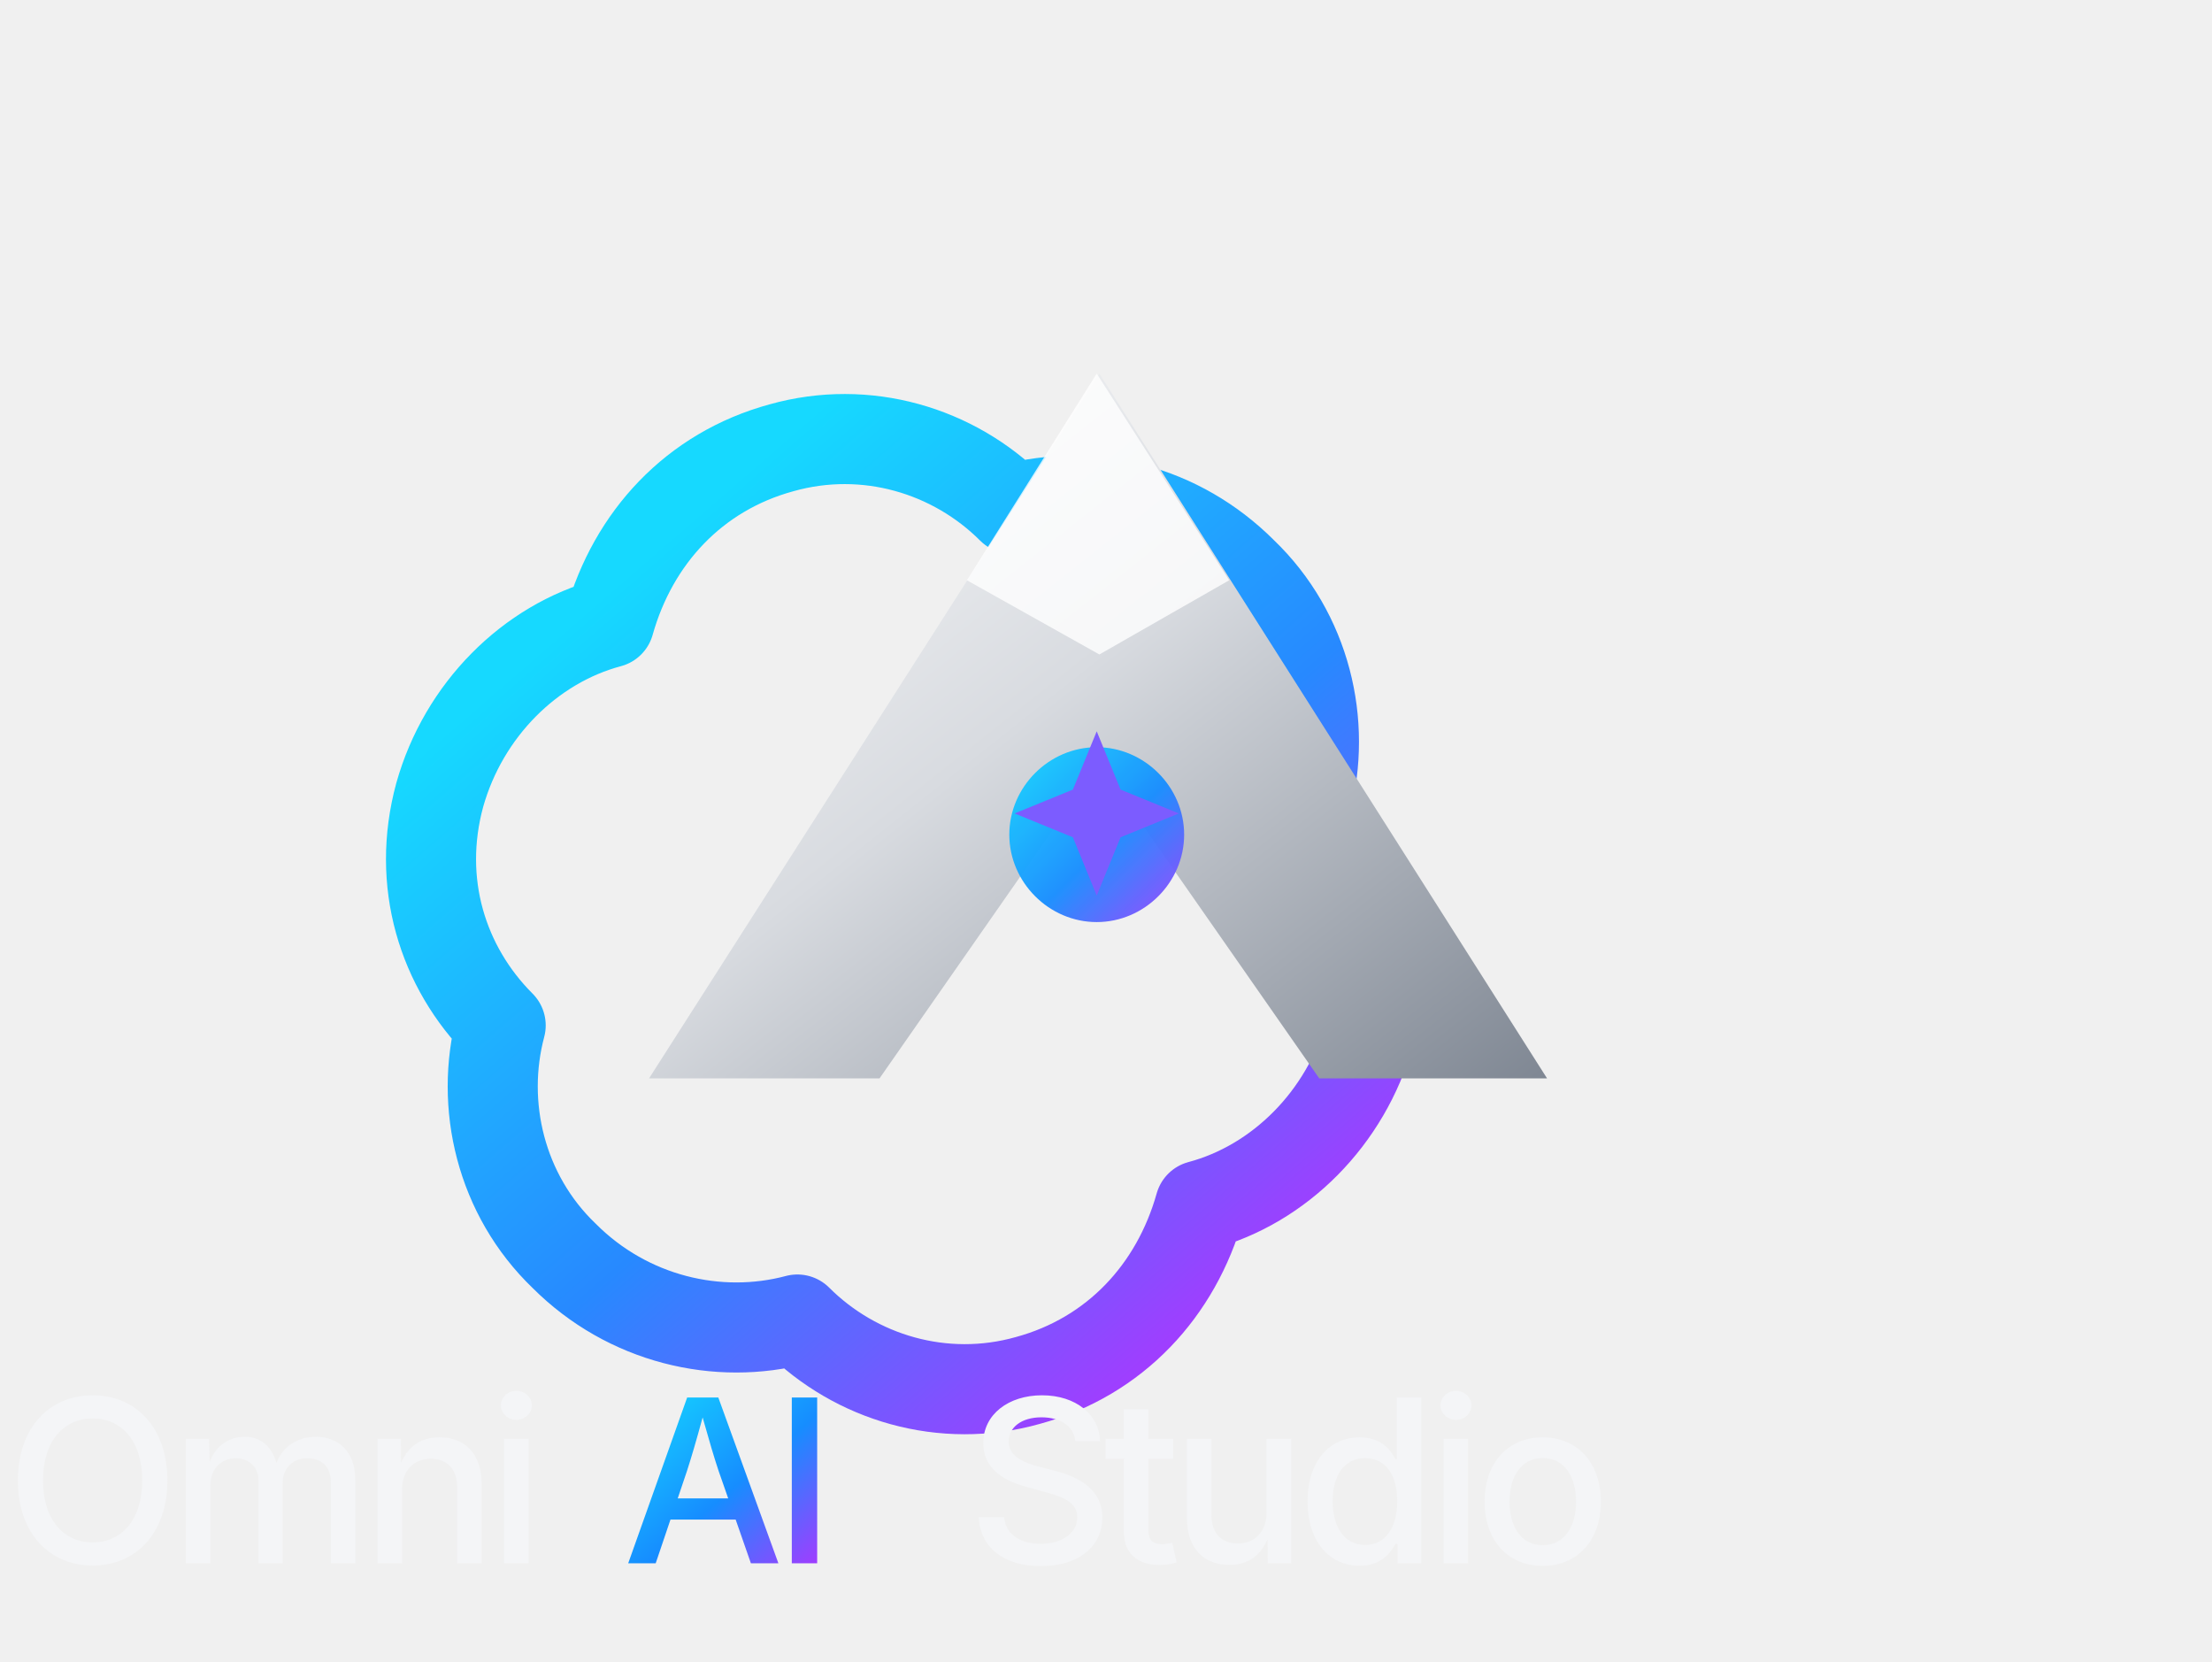
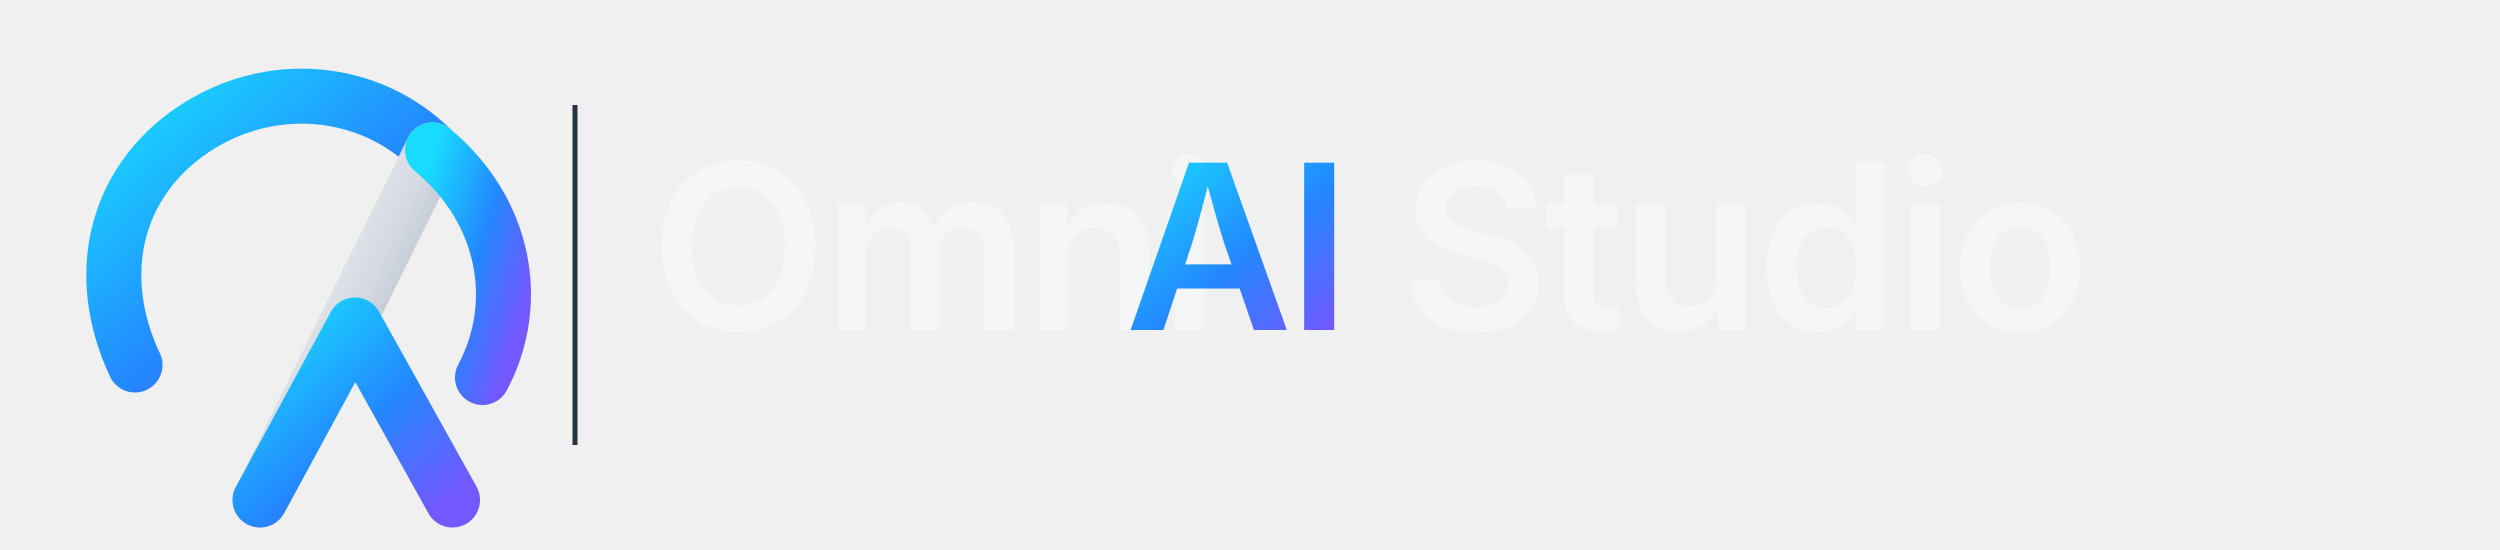
- <svg xmlns="http://www.w3.org/2000/svg" viewBox="0 0 835 627" role="img" aria-labelledby="title desc">
+ <svg xmlns="http://www.w3.org/2000/svg" viewBox="0 0 1000 220" role="img" aria-labelledby="title desc">
  <defs>
-     <linearGradient id="ring" x1="20%" y1="15%" x2="85%" y2="90%">
-       <stop offset="0" stop-color="#16d9ff" />
-       <stop offset="55%" stop-color="#2789ff" />
-       <stop offset="100%" stop-color="#a13dff" />
+     <linearGradient id="ai" x1="0%" y1="0%" x2="100%" y2="100%">
+       <stop offset="0%" stop-color="#18dcff" />
+       <stop offset="55%" stop-color="#2388ff" />
+       <stop offset="100%" stop-color="#7357ff" />
    </linearGradient>
-     <linearGradient id="ai" x1="0" y1="0" x2="1" y2="1">
-       <stop offset="0" stop-color="#15d9ff" />
-       <stop offset="55%" stop-color="#168dff" />
-       <stop offset="100%" stop-color="#a03dff" />
-     </linearGradient>
-     <linearGradient id="metal" x1="0" y1="0" x2="1" y2="1">
-       <stop offset="0" stop-color="#ffffff" />
-       <stop offset="45%" stop-color="#d8dbe0" />
-       <stop offset="100%" stop-color="#7f8793" />
+     <linearGradient id="silver" x1="0%" y1="0%" x2="100%" y2="100%">
+       <stop offset="0%" stop-color="#ffffff" />
+       <stop offset="50%" stop-color="#d6dbe2" />
+       <stop offset="100%" stop-color="#8993a2" />
    </linearGradient>
  </defs>
-   <g transform="translate(0,-8)">
-     <path d="M493 311c8-30 0-64-24-87-24-24-57-32-87-24-22-22-55-32-87-23-33 9-56 34-65 66-30 8-55 33-64 65-9 33 1 65 23 87-8 30 0 64 24 87 24 24 58 32 88 24 22 22 55 32 87 23 33-9 56-34 65-66 30-8 55-33 64-65 9-33-1-65-23-87z" fill="none" stroke="url(#ring)" stroke-width="34" stroke-linecap="round" stroke-linejoin="round" />
-     <path d="M415 149 245 415h87l83-119 83 119h86L415 149z" fill="url(#metal)" />
-     <path d="M414 149 365 227l50 28 49-28z" fill="#ffffff" opacity=".8" />
-     <path d="M414 356c-18 0-33-15-33-33s15-33 33-33 33 15 33 33-15 33-33 33z" fill="url(#ai)" opacity=".95" />
-     <path d="m414 284 9 22 22 9-22 9-9 22-9-22-22-9 22-9 9-22z" fill="#7c5cff" />
+   <g transform="translate(12 20)">
+     <path d="M42 126 C25 90 34 53 65 32 C96 11 136 15 161 40" fill="none" stroke="url(#ai)" stroke-width="22" stroke-linecap="round" />
+     <path d="M161 40 L92 180" fill="none" stroke="url(#silver)" stroke-width="22" stroke-linecap="round" stroke-linejoin="round" />
+     <path d="M92 180 L130 110 L169 180" fill="none" stroke="url(#ai)" stroke-width="22" stroke-linecap="round" stroke-linejoin="round" />
+     <path d="M161 40 C190 64 197 101 181 131" fill="none" stroke="url(#ai)" stroke-width="22" stroke-linecap="round" />
  </g>
-   <g font-family="Inter,Segoe UI,Arial,sans-serif" font-size="86" font-weight="500" letter-spacing="-4">
-     <text x="2" y="590" fill="#f4f5f7">Omni</text>
-     <text x="235" y="590" fill="url(#ai)">AI</text>
-     <text x="365" y="590" fill="#f4f5f7">Studio</text>
+   <line x1="230" y1="42" x2="230" y2="178" stroke="#283344" stroke-width="2" />
+   <g font-family="Inter,Segoe UI,Arial,sans-serif" font-weight="600" letter-spacing="-2">
+     <text x="260" y="132" font-size="92" fill="#f4f6f8">Omni</text>
+     <text x="450" y="132" font-size="92" fill="url(#ai)">AI</text>
+     <text x="560" y="132" font-size="92" fill="#f4f6f8">Studio</text>
  </g>
</svg>
